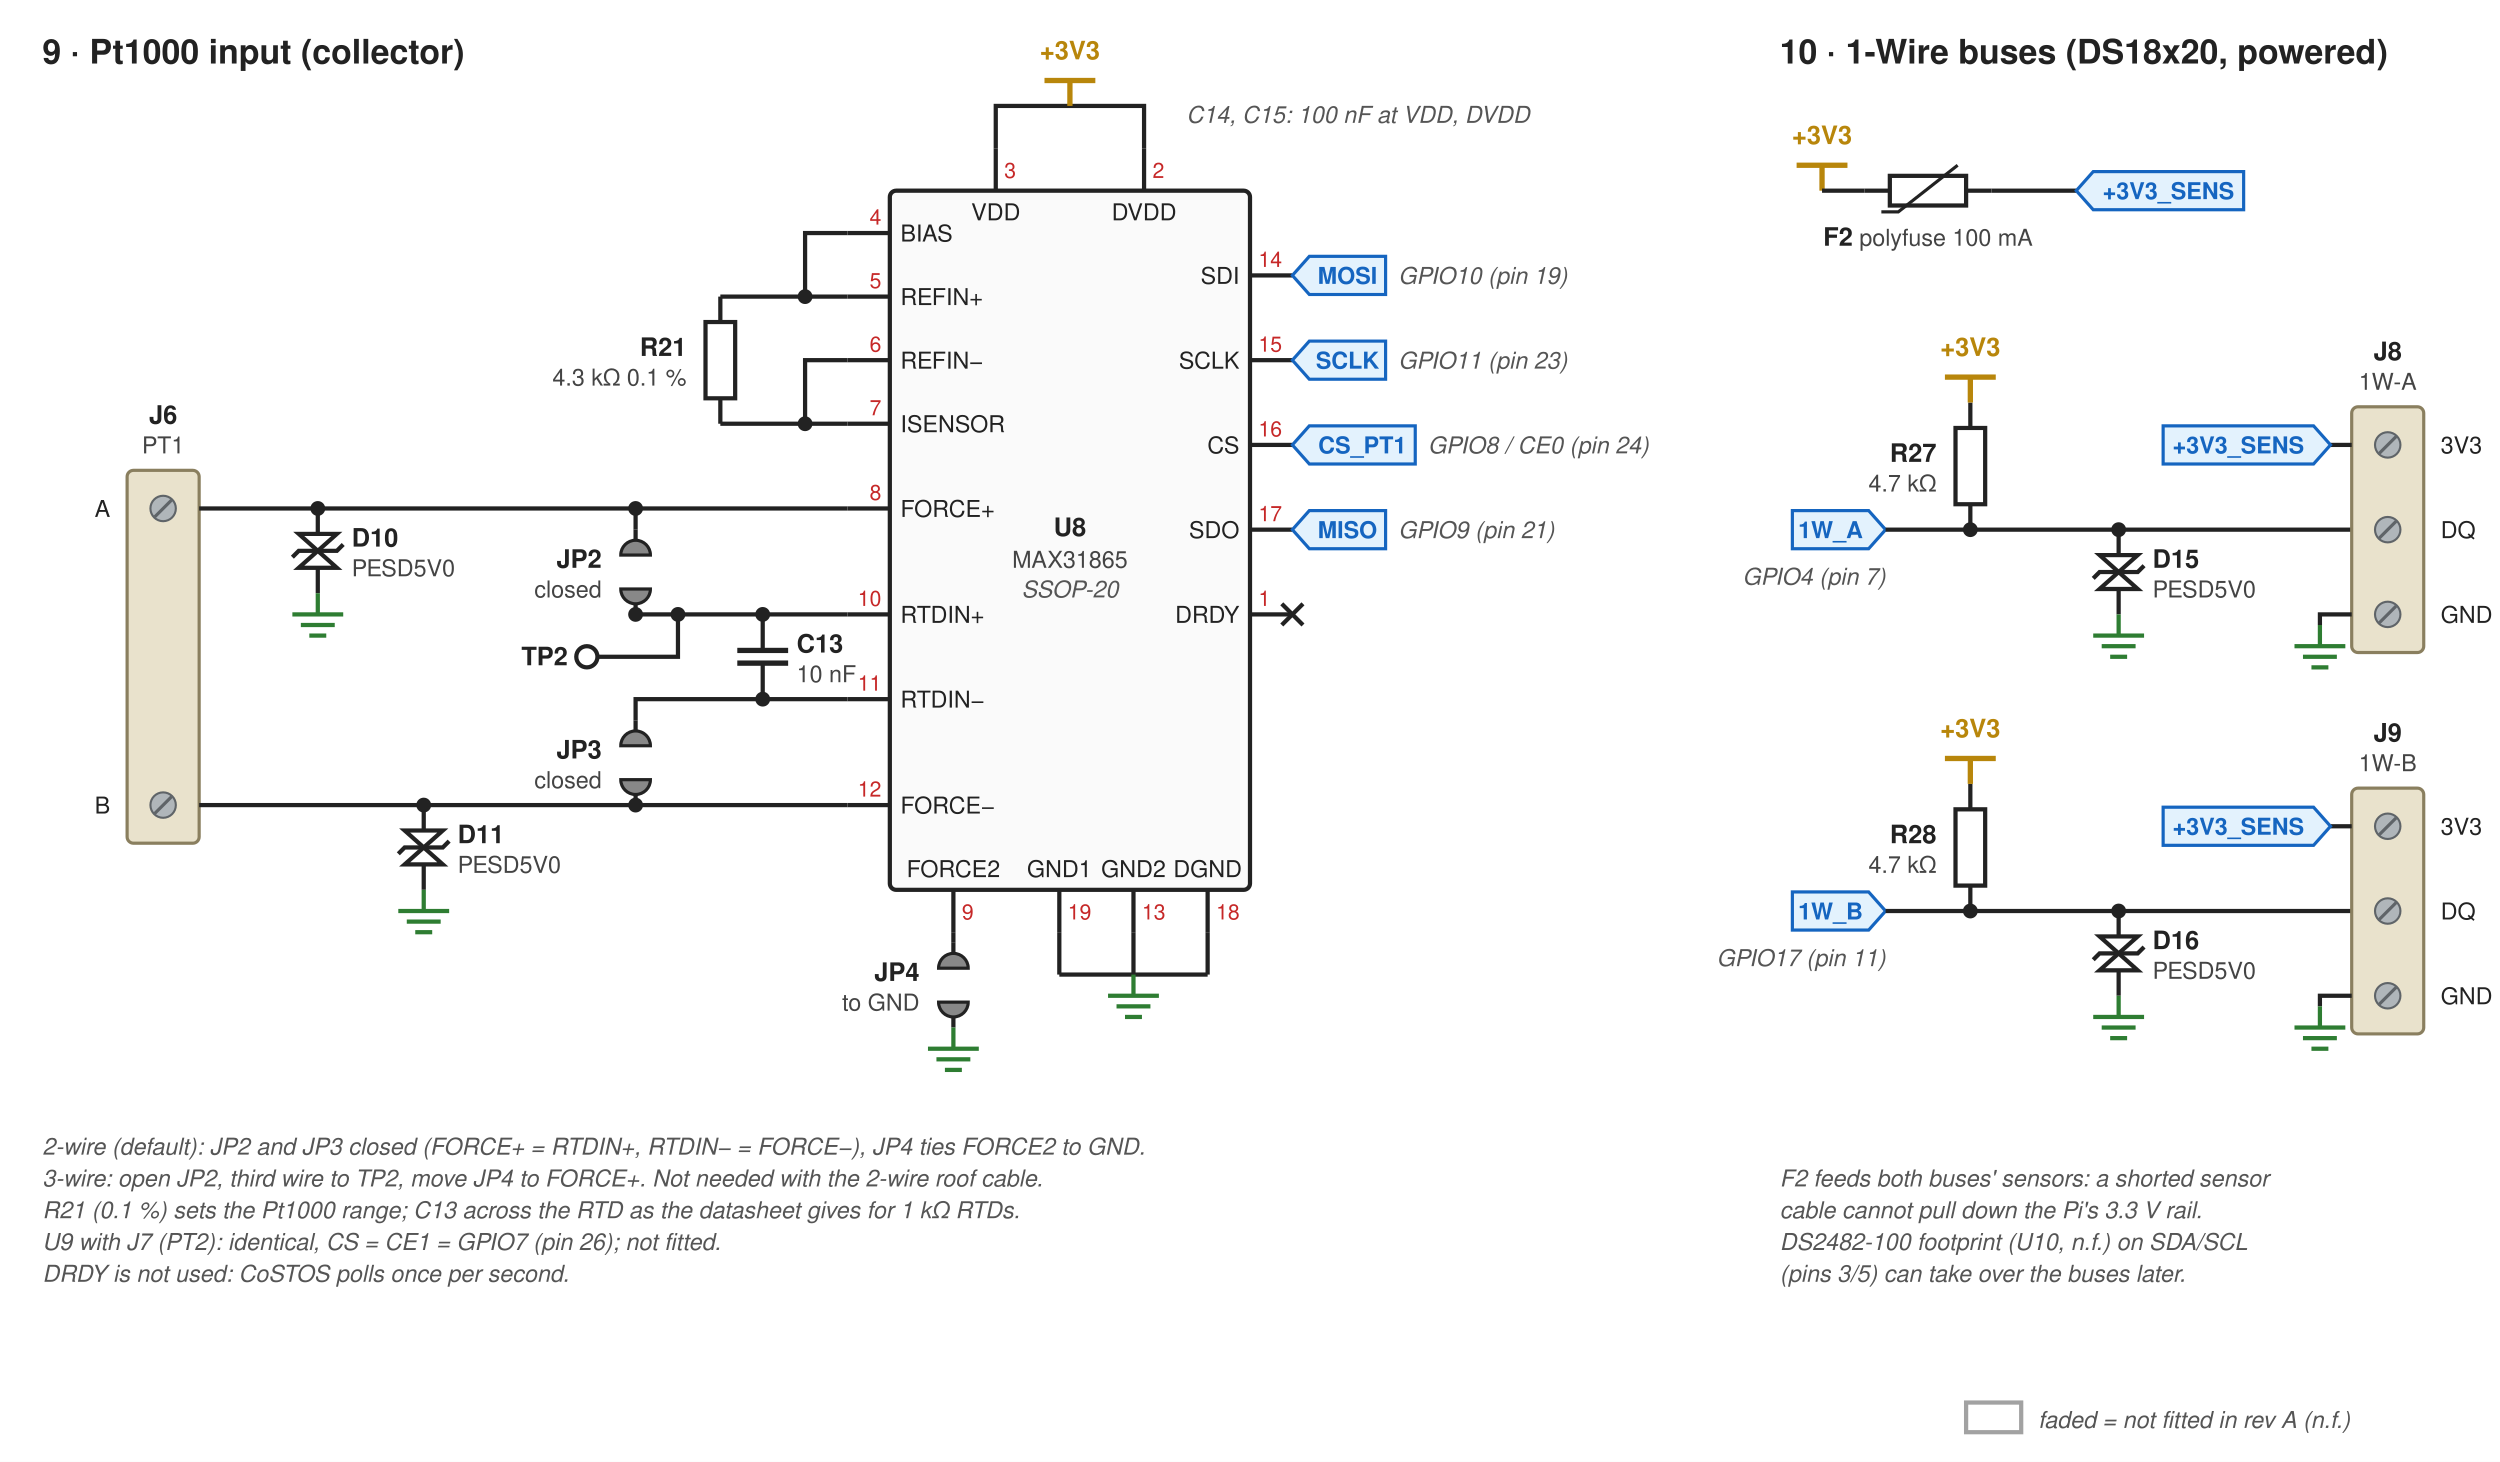
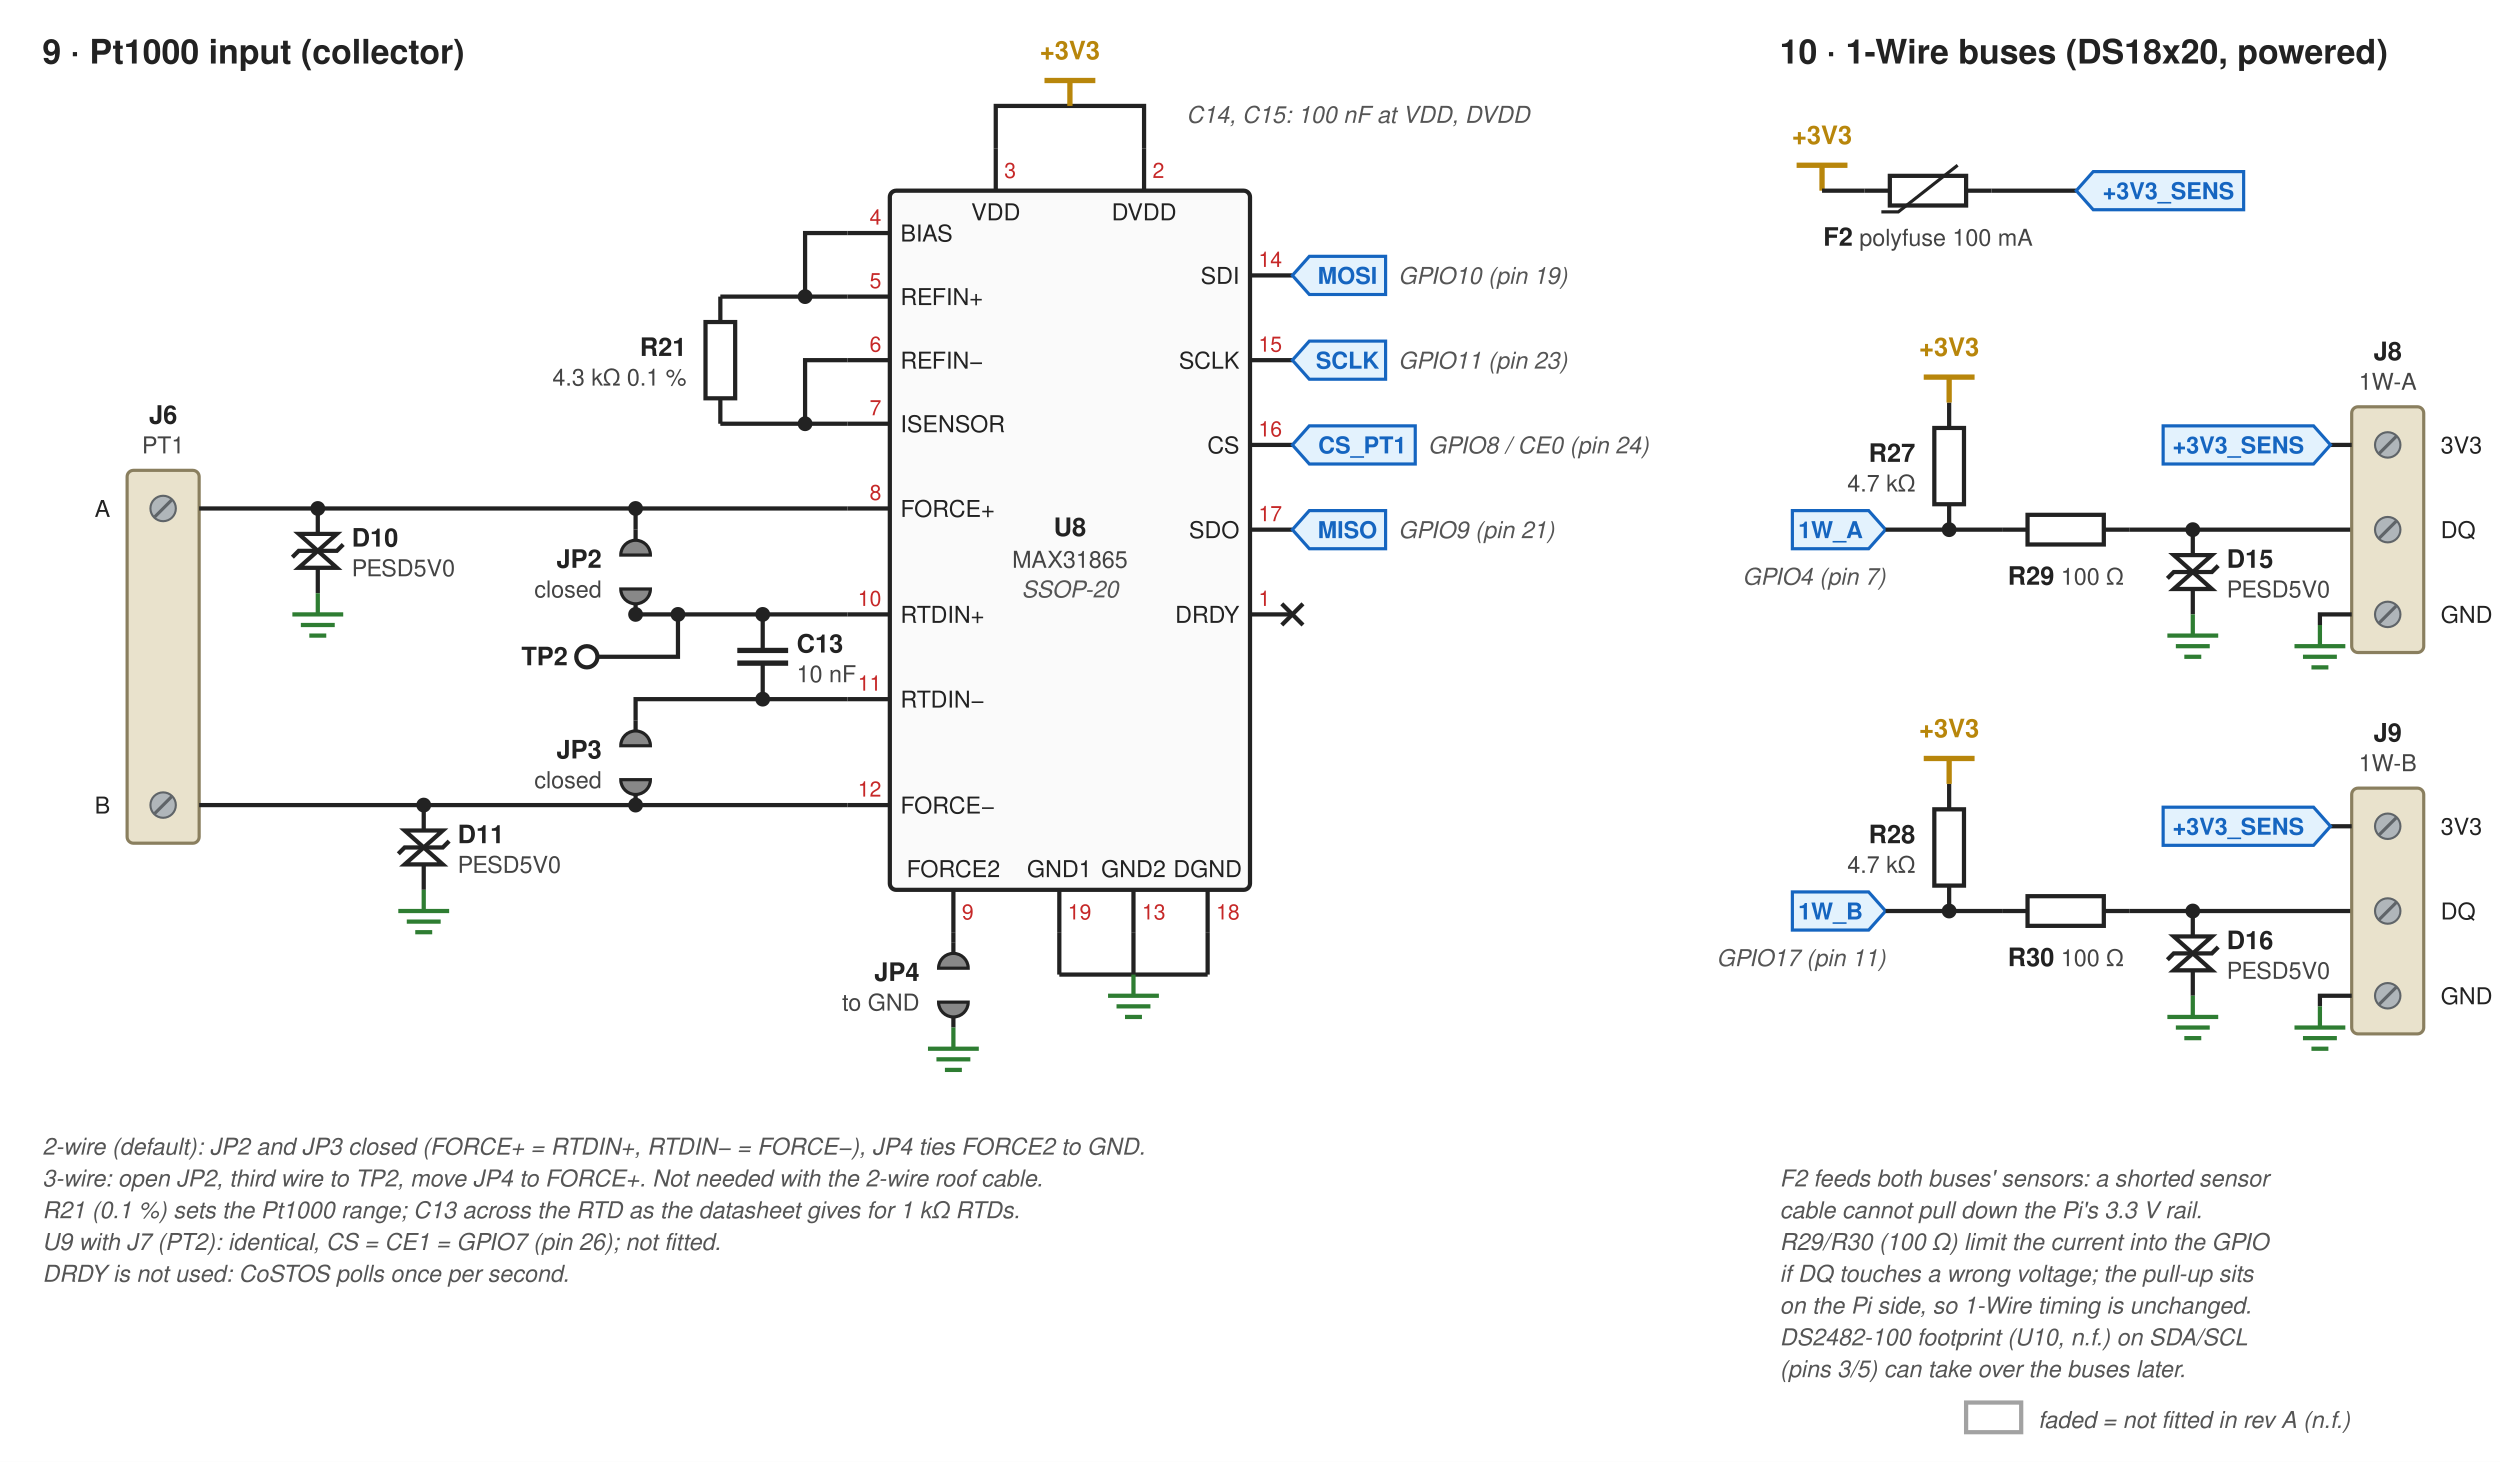
<svg xmlns="http://www.w3.org/2000/svg" width="1180" height="690" viewBox="0 0 1180 690" font-family="Helvetica, Arial, sans-serif">
  <style>.w{stroke:#222;stroke-width:2;fill:none}.b{stroke:#222;stroke-width:2;fill:white}.r{font-size:12px;font-weight:bold;fill:#222}.v{font-size:11px;fill:#444}.pn{font-size:11px;fill:#222}.num{font-size:10px;fill:#c62828}.n{font-size:11px;fill:#555;font-style:italic}.h{font-size:16px;font-weight:bold;fill:#222}</style>
  <rect width="1180" height="690" fill="white" />
  <text x="20" y="30" class="h" text-anchor="start">9 · Pt1000 input (collector)</text>
  <rect x="420" y="90" width="170" height="330" rx="3" style="fill:#fafafa;stroke:#222;stroke-width:2" />
  <text x="505.0" y="253.0" class="r" text-anchor="middle">U8</text>
  <text x="505.0" y="268.0" class="v" text-anchor="middle">MAX31865</text>
  <text x="505.0" y="282.0" class="n" text-anchor="middle">SSOP-20</text>
  <text x="425" y="114" class="pn" text-anchor="start">BIAS</text>
  <text x="416" y="106" class="num" text-anchor="end">4</text>
  <path class="w" d="M420 110 L400 110" />
  <text x="425" y="144" class="pn" text-anchor="start">REFIN+</text>
  <text x="416" y="136" class="num" text-anchor="end">5</text>
  <path class="w" d="M420 140 L400 140" />
  <text x="425" y="174" class="pn" text-anchor="start">REFIN−</text>
  <text x="416" y="166" class="num" text-anchor="end">6</text>
  <path class="w" d="M420 170 L400 170" />
  <text x="425" y="204" class="pn" text-anchor="start">ISENSOR</text>
  <text x="416" y="196" class="num" text-anchor="end">7</text>
  <path class="w" d="M420 200 L400 200" />
  <text x="425" y="244" class="pn" text-anchor="start">FORCE+</text>
  <text x="416" y="236" class="num" text-anchor="end">8</text>
  <path class="w" d="M420 240 L400 240" />
  <text x="425" y="294" class="pn" text-anchor="start">RTDIN+</text>
  <text x="416" y="286" class="num" text-anchor="end">10</text>
  <path class="w" d="M420 290 L400 290" />
  <text x="425" y="334" class="pn" text-anchor="start">RTDIN−</text>
  <text x="416" y="326" class="num" text-anchor="end">11</text>
  <path class="w" d="M420 330 L400 330" />
  <text x="425" y="384" class="pn" text-anchor="start">FORCE−</text>
  <text x="416" y="376" class="num" text-anchor="end">12</text>
  <path class="w" d="M420 380 L400 380" />
  <text x="585" y="134" class="pn" text-anchor="end">SDI</text>
  <text x="594" y="126" class="num" text-anchor="start">14</text>
  <path class="w" d="M590 130 L610 130" />
  <text x="585" y="174" class="pn" text-anchor="end">SCLK</text>
  <text x="594" y="166" class="num" text-anchor="start">15</text>
  <path class="w" d="M590 170 L610 170" />
  <text x="585" y="214" class="pn" text-anchor="end">CS</text>
  <text x="594" y="206" class="num" text-anchor="start">16</text>
  <path class="w" d="M590 210 L610 210" />
  <text x="585" y="254" class="pn" text-anchor="end">SDO</text>
  <text x="594" y="246" class="num" text-anchor="start">17</text>
  <path class="w" d="M590 250 L610 250" />
  <text x="585" y="294" class="pn" text-anchor="end">DRDY</text>
  <text x="594" y="286" class="num" text-anchor="start">1</text>
  <path class="w" d="M590 290 L610 290" />
  <text x="470" y="104" class="pn" text-anchor="middle">VDD</text>
  <text x="474" y="84" class="num" text-anchor="start">3</text>
  <path class="w" d="M470 90 L470 70" />
  <text x="540" y="104" class="pn" text-anchor="middle">DVDD</text>
  <text x="544" y="84" class="num" text-anchor="start">2</text>
  <path class="w" d="M540 90 L540 70" />
  <text x="450" y="414" class="pn" text-anchor="middle">FORCE2</text>
  <text x="454" y="434" class="num" text-anchor="start">9</text>
  <path class="w" d="M450 420 L450 440" />
  <text x="500" y="414" class="pn" text-anchor="middle">GND1</text>
  <text x="504" y="434" class="num" text-anchor="start">19</text>
  <path class="w" d="M500 420 L500 440" />
  <text x="535" y="414" class="pn" text-anchor="middle">GND2</text>
  <text x="539" y="434" class="num" text-anchor="start">13</text>
  <path class="w" d="M535 420 L535 440" />
  <text x="570" y="414" class="pn" text-anchor="middle">DGND</text>
  <text x="574" y="434" class="num" text-anchor="start">18</text>
  <path class="w" d="M570 420 L570 440" />
  <path class="w" d="M400 110 L380 110 L380 140" />
  <path class="w" d="M400 140 L340 140" />
  <circle cx="380" cy="140" r="3.5" fill="#222" />
  <g transform="translate(340 140) rotate(90)">
    <path class="w" d="M0 0 H12" />
    <path class="w" d="M48 0 H60" />
    <rect class="b" x="12" y="-7" width="36" height="14" />
  </g>
  <text x="324.0" y="168.0" class="r" text-anchor="end">R21</text>
  <text x="324.0" y="182.0" class="v" text-anchor="end">4.3 kΩ 0.1 %</text>
  <path class="w" d="M400 170 L380 170 L380 200" />
  <path class="w" d="M400 200 L340 200" />
  <circle cx="380" cy="200" r="3.5" fill="#222" />
  <rect x="60" y="222" width="34" height="176" rx="3" style="fill:#E9E2CC;stroke:#8A7F5F;stroke-width:1.5" />
  <circle cx="77" cy="240" r="6" style="fill:#B0B6BA;stroke:#5F6468" />
  <path d="M73 244 L81 236" style="stroke:#5F6468;stroke-width:1.5" />
  <text x="52" y="244" class="pn" text-anchor="end">A</text>
  <circle cx="77" cy="380" r="6" style="fill:#B0B6BA;stroke:#5F6468" />
  <path d="M73 384 L81 376" style="stroke:#5F6468;stroke-width:1.5" />
  <text x="52" y="384" class="pn" text-anchor="end">B</text>
  <text x="77" y="200" class="r" text-anchor="middle">J6</text>
  <text x="77" y="214" class="v" text-anchor="middle">PT1</text>
  <path class="w" d="M94 240 L400 240" />
  <path class="w" d="M94 380 L400 380" />
  <circle cx="300" cy="240" r="3.5" fill="#222" />
  <path class="w" d="M300 240 L300 250" />
  <g transform="translate(300 250) rotate(90)">
    <path class="w" d="M0 0 H12" />
    <path class="w" d="M28 0 H40" />
    <path d="M12 -7 A7 7 0 0 0 12 7 Z M28 -7 A7 7 0 0 1 28 7 Z" style="fill:#888;stroke:#222;stroke-width:1.5" />
  </g>
  <text x="284.0" y="268.0" class="r" text-anchor="end">JP2</text>
  <text x="284.0" y="282.0" class="v" text-anchor="end">closed</text>
  <path class="w" d="M300 290 L400 290" />
  <circle cx="300" cy="290" r="3.5" fill="#222" />
  <circle cx="300" cy="380" r="3.5" fill="#222" />
  <g transform="translate(300 380) rotate(270)">
    <path class="w" d="M0 0 H12" />
    <path class="w" d="M28 0 H40" />
    <path d="M12 -7 A7 7 0 0 0 12 7 Z M28 -7 A7 7 0 0 1 28 7 Z" style="fill:#888;stroke:#222;stroke-width:1.5" />
  </g>
  <text x="284.0" y="358.0" class="r" text-anchor="end">JP3</text>
  <text x="284.0" y="372.0" class="v" text-anchor="end">closed</text>
  <path class="w" d="M300 340 L300 330 L400 330" />
  <circle cx="360" cy="290" r="3.5" fill="#222" />
  <circle cx="360" cy="330" r="3.5" fill="#222" />
  <rect x="380" y="300" width="0" height="0" />
  <g transform="translate(360 290) rotate(90)">
    <path class="w" d="M0 0 H17" />
    <path class="w" d="M23 0 H40" />
    <path class="w" d="M17 -12 V12" style="stroke-width:2.5" />
    <path class="w" d="M23 -12 V12" style="stroke-width:2.5" />
  </g>
  <text x="376.0" y="308.0" class="r" text-anchor="start">C13</text>
  <text x="376.0" y="322.0" class="v" text-anchor="start">10 nF</text>
  <circle cx="320" cy="290" r="3.5" fill="#222" />
  <path class="w" d="M320 290 L320 310 L282 310" />
  <circle cx="277" cy="310" r="5" style="fill:white;stroke:#222;stroke-width:2" />
  <text x="268" y="314" class="r" text-anchor="end">TP2</text>
  <circle cx="150" cy="240" r="3.5" fill="#222" />
  <g transform="translate(150 240) rotate(90)">
    <path class="w" d="M0 0 H12" />
    <path class="w" d="M28 0 H40" />
    <path d="M12 -9 L20 0 L12 9 Z M28 -9 L20 0 L28 9 Z" style="fill:white;stroke:#222;stroke-width:2" />
    <path class="w" d="M17 -12 L20 -9 V9 L23 12" />
  </g>
  <text x="166.0" y="258.0" class="r" text-anchor="start">D10</text>
  <text x="166.0" y="272.0" class="v" text-anchor="start">PESD5V0</text>
  <path d="M150 280 V290 M138 290 H162 M142 295 H158 M146 300 H154" style="stroke:#2e7d32;stroke-width:2;fill:none" />
  <circle cx="200" cy="380" r="3.5" fill="#222" />
  <g transform="translate(200 380) rotate(90)">
    <path class="w" d="M0 0 H12" />
    <path class="w" d="M28 0 H40" />
    <path d="M12 -9 L20 0 L12 9 Z M28 -9 L20 0 L28 9 Z" style="fill:white;stroke:#222;stroke-width:2" />
    <path class="w" d="M17 -12 L20 -9 V9 L23 12" />
  </g>
  <text x="216.0" y="398.0" class="r" text-anchor="start">D11</text>
  <text x="216.0" y="412.0" class="v" text-anchor="start">PESD5V0</text>
  <path d="M200 420 V430 M188 430 H212 M192 435 H208 M196 440 H204" style="stroke:#2e7d32;stroke-width:2;fill:none" />
  <path class="w" d="M470 70 L470 50 L540 50 L540 70" />
  <path d="M505 50 V38 M493 38 H517" style="stroke:#b8860b;stroke-width:2.5;fill:none" />
  <text x="505" y="28" class="r" text-anchor="middle" style="fill:#b8860b">+3V3</text>
  <text x="560" y="58" class="n" text-anchor="start">C14, C15: 100 nF at VDD, DVDD</text>
  <path class="w" d="M500 440 L500 460" />
  <path class="w" d="M535 440 L535 460" />
  <path class="w" d="M570 440 L570 460" />
  <path class="w" d="M500 460 L570 460" />
  <path d="M535 460 V470 M523 470 H547 M527 475 H543 M531 480 H539" style="stroke:#2e7d32;stroke-width:2;fill:none" />
  <path class="w" d="M450 440 L450 445" />
  <g transform="translate(450 445) rotate(90)">
    <path class="w" d="M0 0 H12" />
    <path class="w" d="M28 0 H40" />
    <path d="M12 -7 A7 7 0 0 0 12 7 Z M28 -7 A7 7 0 0 1 28 7 Z" style="fill:#888;stroke:#222;stroke-width:1.5" />
  </g>
  <text x="434.0" y="463.0" class="r" text-anchor="end">JP4</text>
  <text x="434.0" y="477.0" class="v" text-anchor="end">to GND</text>
  <path d="M450 485 V495 M438 495 H462 M442 500 H458 M446 505 H454" style="stroke:#2e7d32;stroke-width:2;fill:none" />
  <polygon points="610,130 618,121 654,121 654,139 618,139" style="fill:#e3f2fd;stroke:#1565c0;stroke-width:1.5" />
  <text x="636.0" y="134" class="pn" text-anchor="middle" style="font-weight:bold;fill:#1565c0">MOSI</text>
  <text x="660" y="134" class="n" text-anchor="start">GPIO10 (pin 19)</text>
  <polygon points="610,170 618,161 654,161 654,179 618,179" style="fill:#e3f2fd;stroke:#1565c0;stroke-width:1.5" />
  <text x="636.0" y="174" class="pn" text-anchor="middle" style="font-weight:bold;fill:#1565c0">SCLK</text>
  <text x="660" y="174" class="n" text-anchor="start">GPIO11 (pin 23)</text>
  <polygon points="610,210 618,201 668,201 668,219 618,219" style="fill:#e3f2fd;stroke:#1565c0;stroke-width:1.5" />
  <text x="643.0" y="214" class="pn" text-anchor="middle" style="font-weight:bold;fill:#1565c0">CS_PT1</text>
  <text x="674" y="214" class="n" text-anchor="start">GPIO8 / CE0 (pin 24)</text>
  <polygon points="610,250 618,241 654,241 654,259 618,259" style="fill:#e3f2fd;stroke:#1565c0;stroke-width:1.5" />
  <text x="636.0" y="254" class="pn" text-anchor="middle" style="font-weight:bold;fill:#1565c0">MISO</text>
  <text x="660" y="254" class="n" text-anchor="start">GPIO9 (pin 21)</text>
  <path class="w" d="M605 285 L615 295 M605 295 L615 285" />
  <text x="20" y="545" class="n" text-anchor="start">2-wire (default): JP2 and JP3 closed (FORCE+ = RTDIN+, RTDIN− = FORCE−), JP4 ties FORCE2 to GND.</text>
  <text x="20" y="560" class="n" text-anchor="start">3-wire: open JP2, third wire to TP2, move JP4 to FORCE+. Not needed with the 2-wire roof cable.</text>
  <text x="20" y="575" class="n" text-anchor="start">R21 (0.1 %) sets the Pt1000 range; C13 across the RTD as the datasheet gives for 1 kΩ RTDs.</text>
  <text x="20" y="590" class="n" text-anchor="start">U9 with J7 (PT2): identical, CS = CE1 = GPIO7 (pin 26); not fitted.</text>
  <text x="20" y="605" class="n" text-anchor="start">DRDY is not used: CoSTOS polls once per second.</text>
  <text x="840" y="30" class="h" text-anchor="start">10 · 1-Wire buses (DS18x20, powered)</text>
  <path d="M860 90 V78 M848 78 H872" style="stroke:#b8860b;stroke-width:2.5;fill:none" />
  <text x="860" y="68" class="r" text-anchor="middle" style="fill:#b8860b">+3V3</text>
  <path class="w" d="M860 90 L880 90" />
  <g transform="translate(880 90) rotate(0)">
    <path class="w" d="M0 0 H12" />
    <path class="w" d="M48 0 H60" />
    <rect class="b" x="12" y="-7" width="36" height="14" />
    <path class="w" d="M8 10 L16 10 L44 -12" style="stroke-width:1.5" />
  </g>
  <text x="910.0" y="116.0" class="v" text-anchor="middle">
    <tspan class="r">F2</tspan> polyfuse 100 mA</text>
  <path class="w" d="M940 90 L980 90" />
  <polygon points="980,90 988,81 1059,81 1059,99 988,99" style="fill:#e3f2fd;stroke:#1565c0;stroke-width:1.5" />
  <text x="1023.5" y="94" class="pn" text-anchor="middle" style="font-weight:bold;fill:#1565c0">+3V3_SENS</text>
  <polygon points="890,250 882,241 846,241 846,259 882,259" style="fill:#e3f2fd;stroke:#1565c0;stroke-width:1.5" />
  <text x="864.0" y="254" class="pn" text-anchor="middle" style="font-weight:bold;fill:#1565c0">1W_A</text>
  <text x="890" y="276" class="n" text-anchor="end">GPIO4 (pin 7)</text>
-   <path class="w" d="M890 250 L1110 250" />
-   <circle cx="930" cy="250" r="3.5" fill="#222" />
-   <circle cx="1000" cy="250" r="3.5" fill="#222" />
-   <g transform="translate(930 250) rotate(270)">
-     <path class="w" d="M0 0 H12" />
-     <path class="w" d="M48 0 H60" />
-     <rect class="b" x="12" y="-7" width="36" height="14" />
-   </g>
-   <text x="914.0" y="218.0" class="r" text-anchor="end">R27</text>
-   <text x="914.0" y="232.0" class="v" text-anchor="end">4.7 kΩ</text>
-   <path d="M930 190 V178 M918 178 H942" style="stroke:#b8860b;stroke-width:2.5;fill:none" />
-   <text x="930" y="168" class="r" text-anchor="middle" style="fill:#b8860b">+3V3</text>
-   <g transform="translate(1000 250) rotate(90)">
+   <path class="w" d="M890 250 L945 250" />
+   <circle cx="920" cy="250" r="3.5" fill="#222" />
+   <g transform="translate(920 250) rotate(270)">
+     <path class="w" d="M0 0 H12" />
+     <path class="w" d="M48 0 H60" />
+     <rect class="b" x="12" y="-7" width="36" height="14" />
+   </g>
+   <text x="904.0" y="218.0" class="r" text-anchor="end">R27</text>
+   <text x="904.0" y="232.0" class="v" text-anchor="end">4.7 kΩ</text>
+   <path d="M920 190 V178 M908 178 H932" style="stroke:#b8860b;stroke-width:2.5;fill:none" />
+   <text x="920" y="168" class="r" text-anchor="middle" style="fill:#b8860b">+3V3</text>
+   <g transform="translate(945 250) rotate(0)">
+     <path class="w" d="M0 0 H12" />
+     <path class="w" d="M48 0 H60" />
+     <rect class="b" x="12" y="-7" width="36" height="14" />
+   </g>
+   <text x="975.0" y="276.0" class="v" text-anchor="middle">
+     <tspan class="r">R29</tspan> 100 Ω</text>
+   <path class="w" d="M1005 250 L1110 250" />
+   <circle cx="1035" cy="250" r="3.5" fill="#222" />
+   <g transform="translate(1035 250) rotate(90)">
    <path class="w" d="M0 0 H12" />
    <path class="w" d="M28 0 H40" />
    <path d="M12 -9 L20 0 L12 9 Z M28 -9 L20 0 L28 9 Z" style="fill:white;stroke:#222;stroke-width:2" />
    <path class="w" d="M17 -12 L20 -9 V9 L23 12" />
  </g>
-   <text x="1016.0" y="268.0" class="r" text-anchor="start">D15</text>
-   <text x="1016.0" y="282.0" class="v" text-anchor="start">PESD5V0</text>
-   <path d="M1000 290 V300 M988 300 H1012 M992 305 H1008 M996 310 H1004" style="stroke:#2e7d32;stroke-width:2;fill:none" />
+   <text x="1051.0" y="268.0" class="r" text-anchor="start">D15</text>
+   <text x="1051.0" y="282.0" class="v" text-anchor="start">PESD5V0</text>
+   <path d="M1035 290 V300 M1023 300 H1047 M1027 305 H1043 M1031 310 H1039" style="stroke:#2e7d32;stroke-width:2;fill:none" />
  <rect x="1110" y="192" width="34" height="116" rx="3" style="fill:#E9E2CC;stroke:#8A7F5F;stroke-width:1.5" />
  <circle cx="1127" cy="210" r="6" style="fill:#B0B6BA;stroke:#5F6468" />
  <path d="M1123 214 L1131 206" style="stroke:#5F6468;stroke-width:1.5" />
  <text x="1152" y="214" class="pn" text-anchor="start">3V3</text>
  <circle cx="1127" cy="250" r="6" style="fill:#B0B6BA;stroke:#5F6468" />
  <path d="M1123 254 L1131 246" style="stroke:#5F6468;stroke-width:1.5" />
  <text x="1152" y="254" class="pn" text-anchor="start">DQ</text>
  <circle cx="1127" cy="290" r="6" style="fill:#B0B6BA;stroke:#5F6468" />
  <path d="M1123 294 L1131 286" style="stroke:#5F6468;stroke-width:1.5" />
  <text x="1152" y="294" class="pn" text-anchor="start">GND</text>
  <text x="1127" y="170" class="r" text-anchor="middle">J8</text>
  <text x="1127" y="184" class="v" text-anchor="middle">1W-A</text>
  <path class="w" d="M1110 210 L1100 210" />
  <polygon points="1100,210 1092,201 1021,201 1021,219 1092,219" style="fill:#e3f2fd;stroke:#1565c0;stroke-width:1.5" />
  <text x="1056.5" y="214" class="pn" text-anchor="middle" style="font-weight:bold;fill:#1565c0">+3V3_SENS</text>
  <path class="w" d="M1110 290 L1095 290 L1095 295" />
  <path d="M1095 295 V305 M1083 305 H1107 M1087 310 H1103 M1091 315 H1099" style="stroke:#2e7d32;stroke-width:2;fill:none" />
  <polygon points="890,430 882,421 846,421 846,439 882,439" style="fill:#e3f2fd;stroke:#1565c0;stroke-width:1.5" />
  <text x="864.0" y="434" class="pn" text-anchor="middle" style="font-weight:bold;fill:#1565c0">1W_B</text>
  <text x="890" y="456" class="n" text-anchor="end">GPIO17 (pin 11)</text>
-   <path class="w" d="M890 430 L1110 430" />
-   <circle cx="930" cy="430" r="3.5" fill="#222" />
-   <circle cx="1000" cy="430" r="3.5" fill="#222" />
-   <g transform="translate(930 430) rotate(270)">
-     <path class="w" d="M0 0 H12" />
-     <path class="w" d="M48 0 H60" />
-     <rect class="b" x="12" y="-7" width="36" height="14" />
-   </g>
-   <text x="914.0" y="398.0" class="r" text-anchor="end">R28</text>
-   <text x="914.0" y="412.0" class="v" text-anchor="end">4.7 kΩ</text>
-   <path d="M930 370 V358 M918 358 H942" style="stroke:#b8860b;stroke-width:2.5;fill:none" />
-   <text x="930" y="348" class="r" text-anchor="middle" style="fill:#b8860b">+3V3</text>
-   <g transform="translate(1000 430) rotate(90)">
+   <path class="w" d="M890 430 L945 430" />
+   <circle cx="920" cy="430" r="3.5" fill="#222" />
+   <g transform="translate(920 430) rotate(270)">
+     <path class="w" d="M0 0 H12" />
+     <path class="w" d="M48 0 H60" />
+     <rect class="b" x="12" y="-7" width="36" height="14" />
+   </g>
+   <text x="904.0" y="398.0" class="r" text-anchor="end">R28</text>
+   <text x="904.0" y="412.0" class="v" text-anchor="end">4.7 kΩ</text>
+   <path d="M920 370 V358 M908 358 H932" style="stroke:#b8860b;stroke-width:2.5;fill:none" />
+   <text x="920" y="348" class="r" text-anchor="middle" style="fill:#b8860b">+3V3</text>
+   <g transform="translate(945 430) rotate(0)">
+     <path class="w" d="M0 0 H12" />
+     <path class="w" d="M48 0 H60" />
+     <rect class="b" x="12" y="-7" width="36" height="14" />
+   </g>
+   <text x="975.0" y="456.0" class="v" text-anchor="middle">
+     <tspan class="r">R30</tspan> 100 Ω</text>
+   <path class="w" d="M1005 430 L1110 430" />
+   <circle cx="1035" cy="430" r="3.5" fill="#222" />
+   <g transform="translate(1035 430) rotate(90)">
    <path class="w" d="M0 0 H12" />
    <path class="w" d="M28 0 H40" />
    <path d="M12 -9 L20 0 L12 9 Z M28 -9 L20 0 L28 9 Z" style="fill:white;stroke:#222;stroke-width:2" />
    <path class="w" d="M17 -12 L20 -9 V9 L23 12" />
  </g>
-   <text x="1016.0" y="448.0" class="r" text-anchor="start">D16</text>
-   <text x="1016.0" y="462.0" class="v" text-anchor="start">PESD5V0</text>
-   <path d="M1000 470 V480 M988 480 H1012 M992 485 H1008 M996 490 H1004" style="stroke:#2e7d32;stroke-width:2;fill:none" />
+   <text x="1051.0" y="448.0" class="r" text-anchor="start">D16</text>
+   <text x="1051.0" y="462.0" class="v" text-anchor="start">PESD5V0</text>
+   <path d="M1035 470 V480 M1023 480 H1047 M1027 485 H1043 M1031 490 H1039" style="stroke:#2e7d32;stroke-width:2;fill:none" />
  <rect x="1110" y="372" width="34" height="116" rx="3" style="fill:#E9E2CC;stroke:#8A7F5F;stroke-width:1.5" />
  <circle cx="1127" cy="390" r="6" style="fill:#B0B6BA;stroke:#5F6468" />
  <path d="M1123 394 L1131 386" style="stroke:#5F6468;stroke-width:1.5" />
  <text x="1152" y="394" class="pn" text-anchor="start">3V3</text>
  <circle cx="1127" cy="430" r="6" style="fill:#B0B6BA;stroke:#5F6468" />
  <path d="M1123 434 L1131 426" style="stroke:#5F6468;stroke-width:1.5" />
  <text x="1152" y="434" class="pn" text-anchor="start">DQ</text>
  <circle cx="1127" cy="470" r="6" style="fill:#B0B6BA;stroke:#5F6468" />
  <path d="M1123 474 L1131 466" style="stroke:#5F6468;stroke-width:1.5" />
  <text x="1152" y="474" class="pn" text-anchor="start">GND</text>
  <text x="1127" y="350" class="r" text-anchor="middle">J9</text>
  <text x="1127" y="364" class="v" text-anchor="middle">1W-B</text>
  <path class="w" d="M1110 390 L1100 390" />
  <polygon points="1100,390 1092,381 1021,381 1021,399 1092,399" style="fill:#e3f2fd;stroke:#1565c0;stroke-width:1.5" />
  <text x="1056.5" y="394" class="pn" text-anchor="middle" style="font-weight:bold;fill:#1565c0">+3V3_SENS</text>
  <path class="w" d="M1110 470 L1095 470 L1095 475" />
  <path d="M1095 475 V485 M1083 485 H1107 M1087 490 H1103 M1091 495 H1099" style="stroke:#2e7d32;stroke-width:2;fill:none" />
  <text x="840" y="560" class="n" text-anchor="start">F2 feeds both buses' sensors: a shorted sensor</text>
  <text x="840" y="575" class="n" text-anchor="start">cable cannot pull down the Pi's 3.3 V rail.</text>
-   <text x="840" y="590" class="n" text-anchor="start">DS2482-100 footprint (U10, n.f.) on SDA/SCL</text>
-   <text x="840" y="605" class="n" text-anchor="start">(pins 3/5) can take over the buses later.</text>
+   <text x="840" y="590" class="n" text-anchor="start">R29/R30 (100 Ω) limit the current into the GPIO</text>
+   <text x="840" y="605" class="n" text-anchor="start">if DQ touches a wrong voltage; the pull-up sits</text>
+   <text x="840" y="620" class="n" text-anchor="start">on the Pi side, so 1-Wire timing is unchanged.</text>
+   <text x="840" y="635" class="n" text-anchor="start">DS2482-100 footprint (U10, n.f.) on SDA/SCL</text>
+   <text x="840" y="650" class="n" text-anchor="start">(pins 3/5) can take over the buses later.</text>
  <g opacity="0.42">
    <rect x="928" y="662" width="26" height="14" style="fill:white;stroke:#222;stroke-width:2" />
  </g>
  <text x="962" y="674" class="n" text-anchor="start">faded = not fitted in rev A (n.f.)</text>
</svg>
